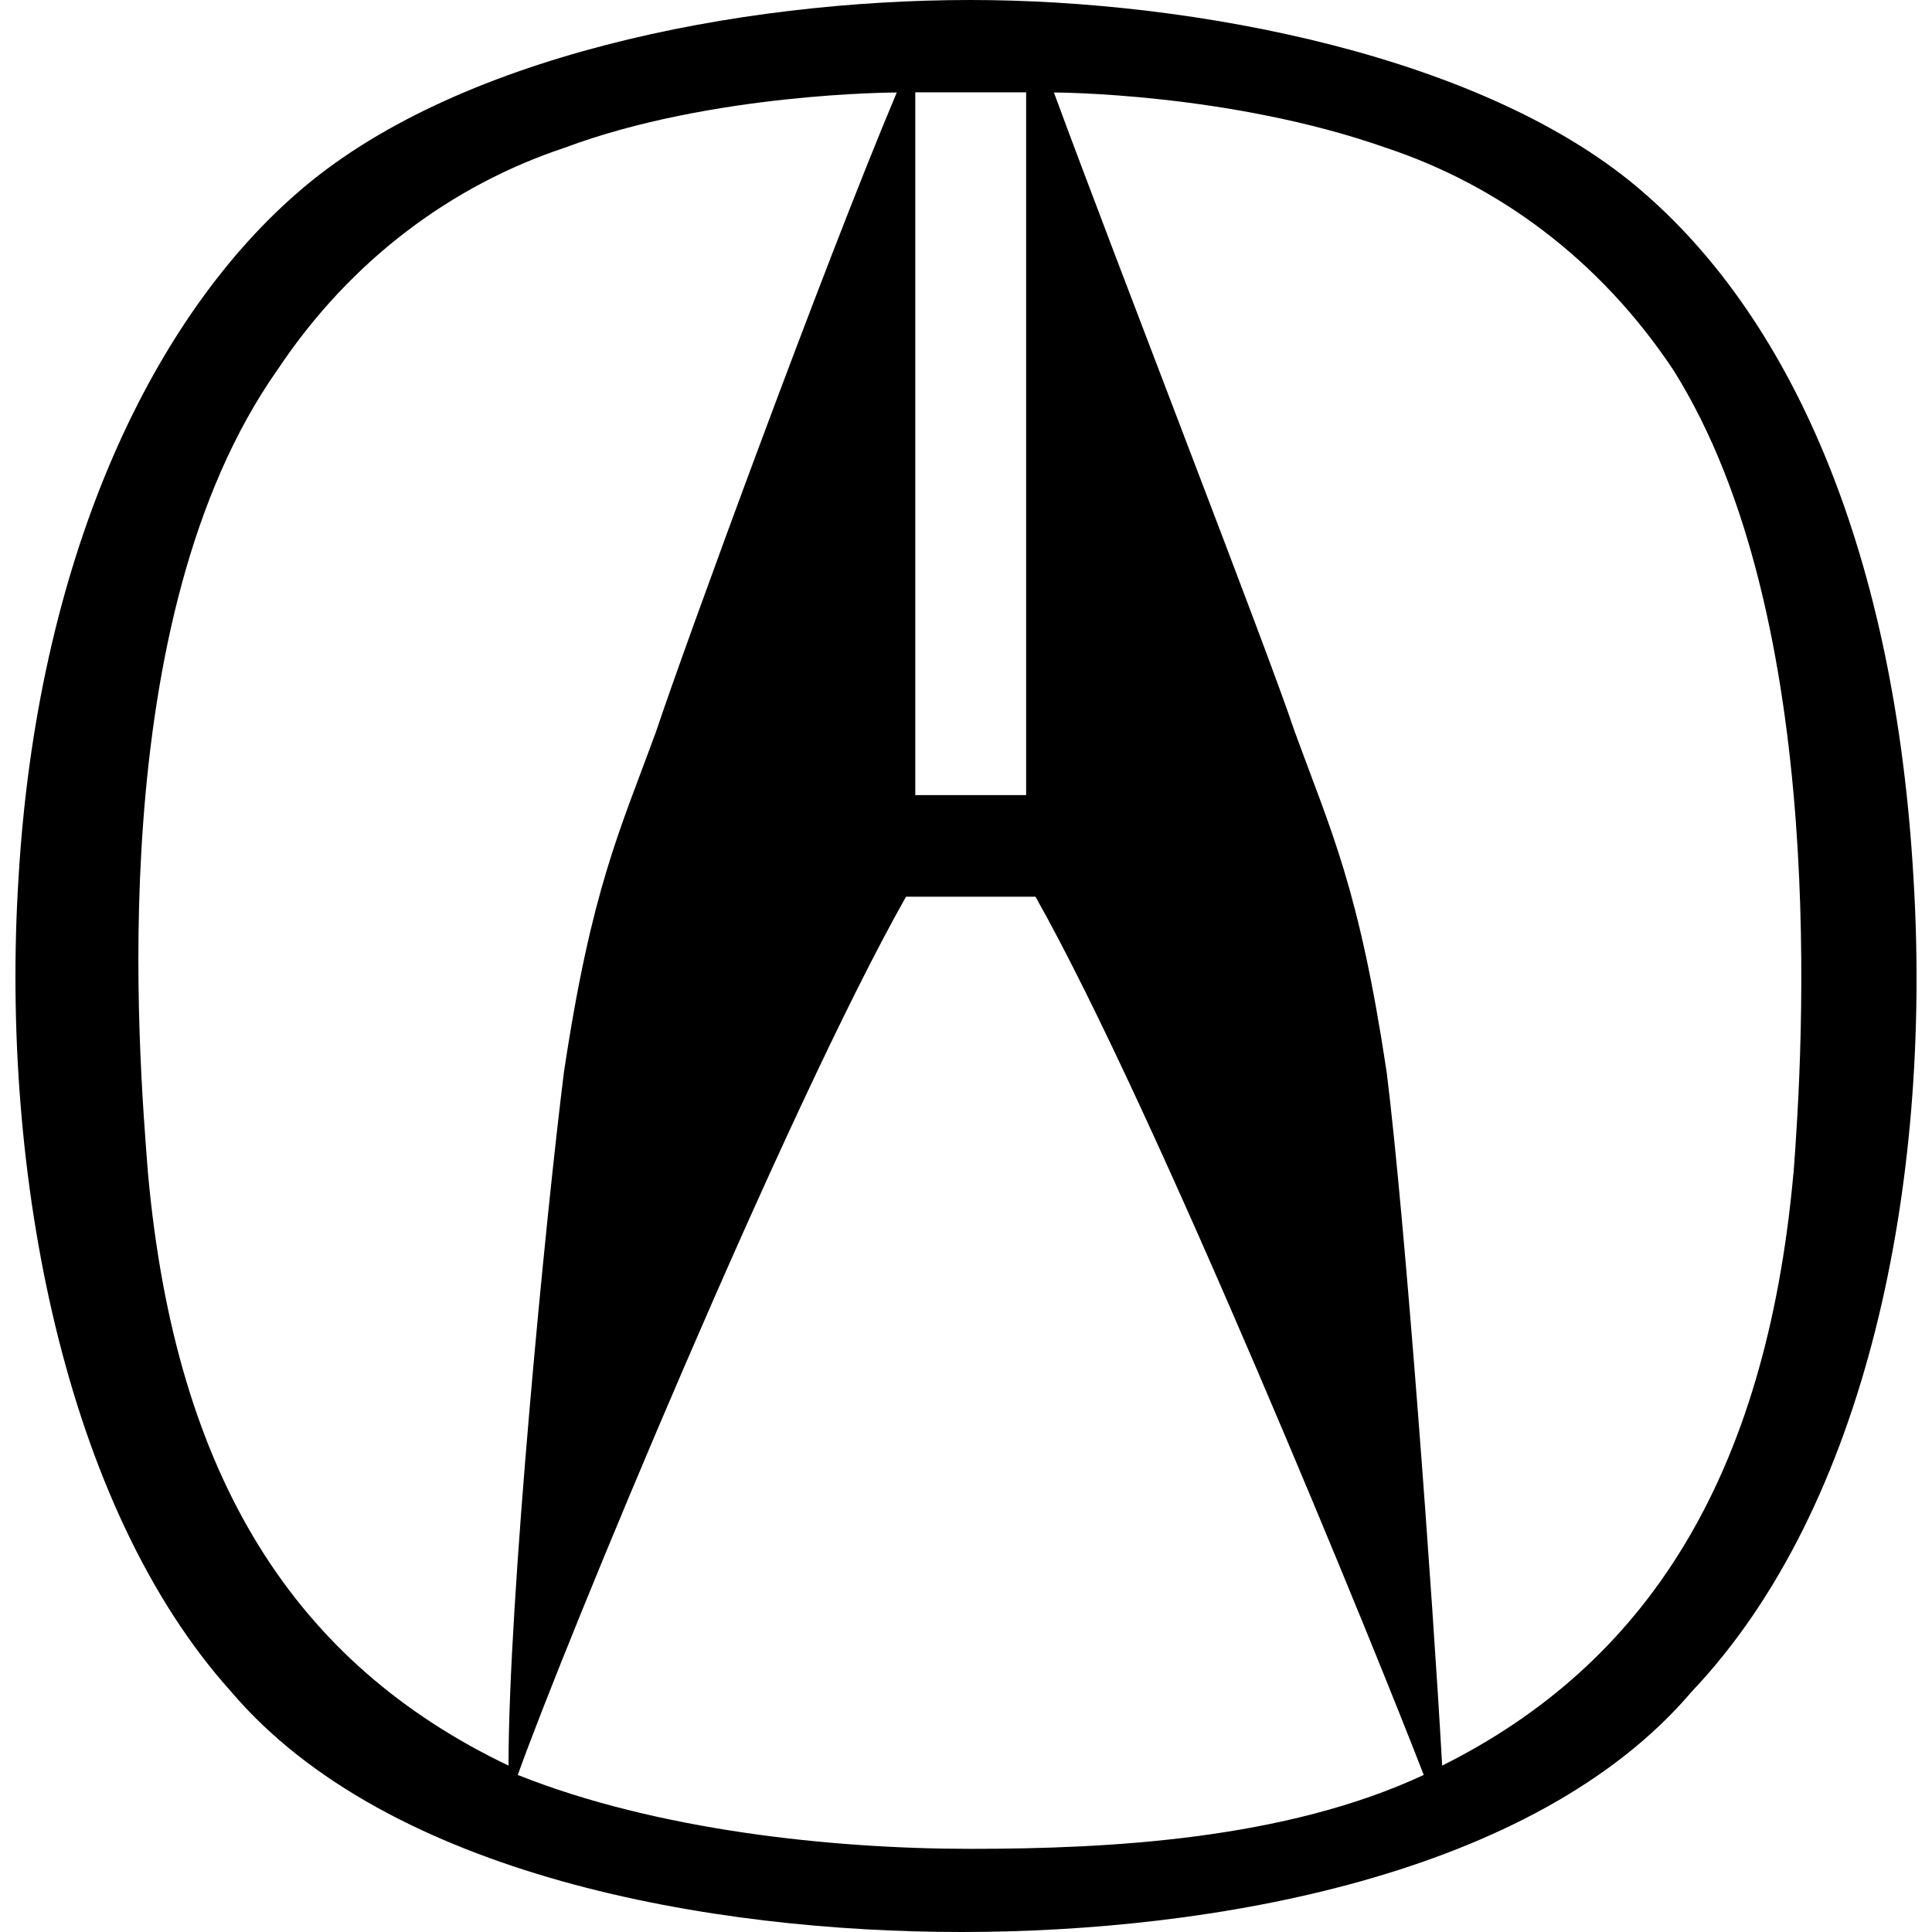
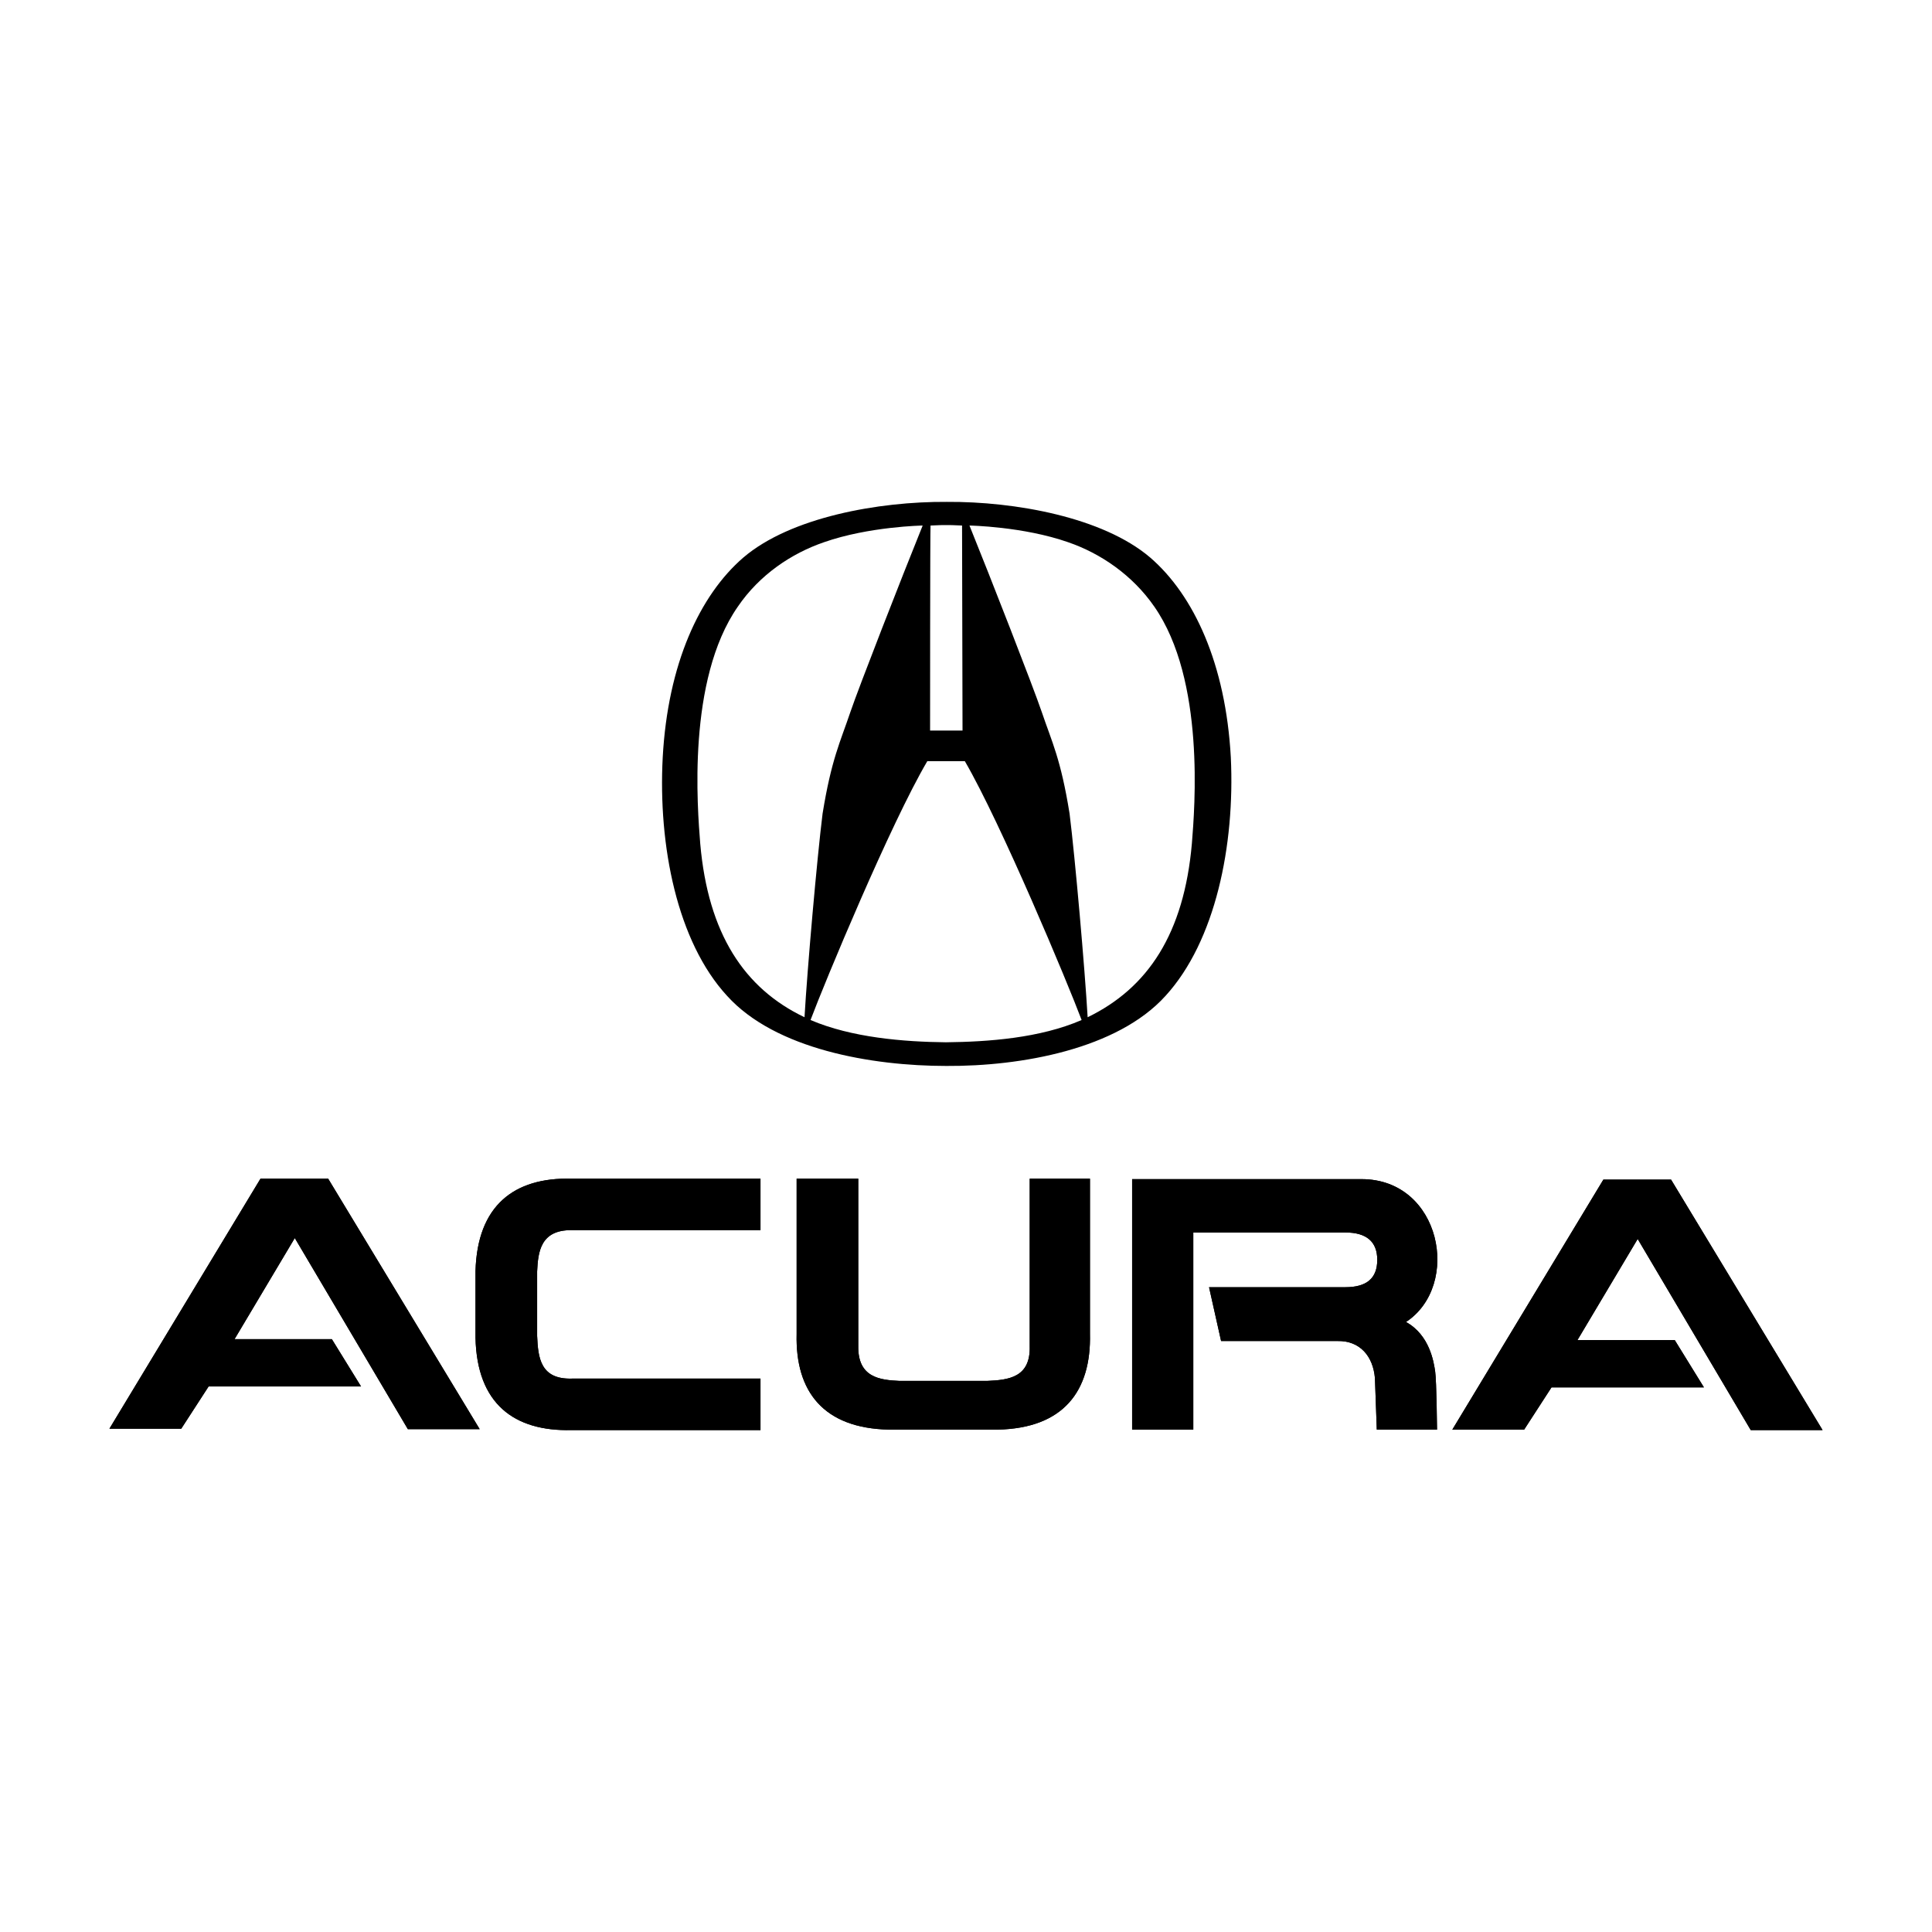
- <svg xmlns="http://www.w3.org/2000/svg" fill="#000000" role="img" viewBox="0 0 24 24">
-   <path d="M23.77 10.908c-.23-4.018-1.492-6.89-3.33-8.496C18.489.689 14.814 0 12.057 0c-2.87 0-6.43.689-8.382 2.412C1.839 4.019.46 7.004.23 10.908c-.23 3.675.574 7.81 2.641 10.106C4.823 23.31 8.843 24 11.943 24s7.12-.689 9.072-2.986c2.18-2.296 2.986-6.316 2.755-10.106m-12.4-9.761h1.377v8.73H11.37ZM1.839 14.585c-.116-1.493-.575-6.89 1.607-9.99.919-1.38 2.182-2.297 3.56-2.757 1.838-.689 4.134-.689 4.134-.689-.919 2.181-2.641 6.89-2.985 7.924-.46 1.263-.804 1.952-1.15 4.248-.229 1.838-.688 6.546-.688 8.612-2.641-1.262-4.133-3.56-4.478-7.35m15.847 7.466c-1.723.803-3.905.918-5.628.918-1.722 0-3.903-.23-5.626-.918.574-1.607 3.33-8.269 4.823-10.91h1.608c1.493 2.643 4.248 9.417 4.823 10.91m4.592-7.466c-.344 3.79-1.837 6.088-4.363 7.35-.115-2.066-.459-6.774-.689-8.612-.345-2.296-.688-2.985-1.148-4.248-.345-1.034-2.182-5.742-2.986-7.924 0 0 2.181 0 4.134.69 1.378.458 2.642 1.377 3.56 2.756 1.952 3.1 1.607 8.497 1.493 9.99" />
+ <svg xmlns="http://www.w3.org/2000/svg" width="512" height="512" viewBox="0 0 512 512" fill="none">
+   <path d="M69.034 312.358H86.963L127.119 378.741H108.085L78.121 328.093L62.157 354.892H87.945L95.682 367.431H55.28L48.035 378.618H29L69.034 312.358ZM384.881 378.864H403.915L411.161 367.677H451.563L443.826 355.138H418.038L434.002 328.339L463.965 378.987H483L442.844 312.604H424.914L384.881 378.864ZM126.014 345.672V354.524C126.382 371.98 136.207 379.356 151.434 378.987H201.537V365.342H151.557C143.206 365.587 142.592 359.81 142.346 354.032V345.673V336.945C142.592 331.781 143.206 325.881 151.557 326.004H201.537V312.359H151.434C136.207 311.99 126.505 319.489 126.014 336.822V345.672ZM316.234 326.618H356.513C362.162 326.618 364.987 329.077 364.987 333.871C364.987 338.788 362.162 341.124 356.513 341.124H320.41L323.602 355.384H354.426C360.443 355.261 363.881 359.441 364.373 365.219L364.864 378.864H380.828C380.828 378.864 380.705 366.079 380.337 363.498C379.969 360.916 378.863 353.786 372.6 350.344C387.336 340.633 381.933 312.482 360.811 312.482H300.024V378.864H316.234L316.234 326.618ZM250.29 378.864H264.412C281.85 378.495 289.218 368.661 288.85 353.417V312.358H272.885V356.736C273.131 365.096 267.236 365.71 261.587 365.956H250.289H238.378C233.22 365.71 227.326 365.096 227.449 356.736V312.358H211.116V353.54C210.748 368.784 218.238 378.495 235.554 378.864H250.29ZM326.182 200.738C324.831 175.905 316.358 157.712 304.815 147.754C292.289 137.059 268.956 132.88 250.904 133.003C232.852 132.88 209.52 137.059 196.994 147.754C185.45 157.712 176.977 175.906 175.626 200.738C174.398 224.094 179.433 249.541 192.695 263.924C205.467 278.061 231.01 282.486 250.781 282.486C270.552 282.609 296.095 278.061 308.866 263.924C322.129 249.418 327.287 223.971 326.182 200.738ZM246.605 139.272C249.061 139.149 249.675 139.149 250.781 139.149C251.886 139.149 252.377 139.149 254.956 139.272L255.079 193.607C254.342 193.607 247.22 193.607 246.483 193.607C246.483 193.607 246.483 139.272 246.605 139.272ZM185.573 223.602C184.836 214.259 182.012 180.207 195.52 160.784C201.292 152.302 209.765 146.647 218.361 143.697C230.273 139.518 244.518 139.272 244.518 139.272C238.992 152.917 227.572 182.175 225.361 188.69C222.66 196.68 220.326 201.228 217.993 215.611C216.519 227.413 213.94 256.793 213.204 269.578C197.239 261.957 187.661 247.451 185.573 223.602ZM250.658 276.217C239.483 276.094 225.729 274.988 214.8 270.316C218.484 260.482 236.045 218.194 245.746 201.721C246.483 201.721 254.956 201.721 255.693 201.721C265.272 218.194 282.955 260.482 286.64 270.316C275.587 275.11 261.956 276.094 250.658 276.217ZM315.866 223.48C313.779 247.452 304.2 261.834 288.236 269.579C287.499 256.794 284.92 227.414 283.447 215.612C281.113 201.106 278.78 196.681 276.078 188.69C273.868 182.175 262.447 152.917 256.921 139.272C256.921 139.272 271.166 139.518 283.078 143.698C291.674 146.648 300.147 152.425 305.919 160.785C319.427 180.208 316.603 214.26 315.866 223.48Z" fill="black" />
+   <path d="M86.963 312.358H69.034L29 378.618H48.035L55.28 367.431H95.682L87.945 354.892H62.157L78.121 328.093L108.085 378.741H127.119L86.963 312.358Z" fill="black" />
+   <path d="M403.915 378.864H384.881L424.914 312.604H442.844L483 378.987H463.965L434.002 328.339L418.038 355.138H443.826L451.563 367.677H411.161L403.915 378.864Z" fill="black" />
+   <path d="M126.014 354.524V345.672V336.822C126.505 319.489 136.207 311.99 151.434 312.359H201.537V326.004H151.557C143.206 325.881 142.592 331.781 142.346 336.945V345.673V354.032C142.592 359.81 143.206 365.587 151.557 365.342H201.537V378.987H151.434C136.207 379.356 126.382 371.98 126.014 354.524Z" fill="black" />
+   <path d="M356.513 326.618H316.234L316.234 378.864H300.024V312.482H360.811C381.933 312.482 387.336 340.633 372.6 350.344C378.863 353.786 379.969 360.916 380.337 363.498C380.705 366.079 380.828 378.864 380.828 378.864H364.864L364.373 365.219C363.881 359.441 360.443 355.261 354.426 355.384H323.602L320.41 341.124H356.513C362.162 341.124 364.987 338.788 364.987 333.871C364.987 329.077 362.162 326.618 356.513 326.618Z" fill="black" />
+   <path d="M264.412 378.864H250.29H235.554C218.238 378.495 210.748 368.784 211.116 353.54V312.358H227.449V356.736C227.326 365.096 233.22 365.71 238.378 365.956H250.289H261.587C267.236 365.71 273.131 365.096 272.885 356.736V312.358H288.85V353.417C289.218 368.661 281.85 378.495 264.412 378.864Z" fill="black" />
</svg>
